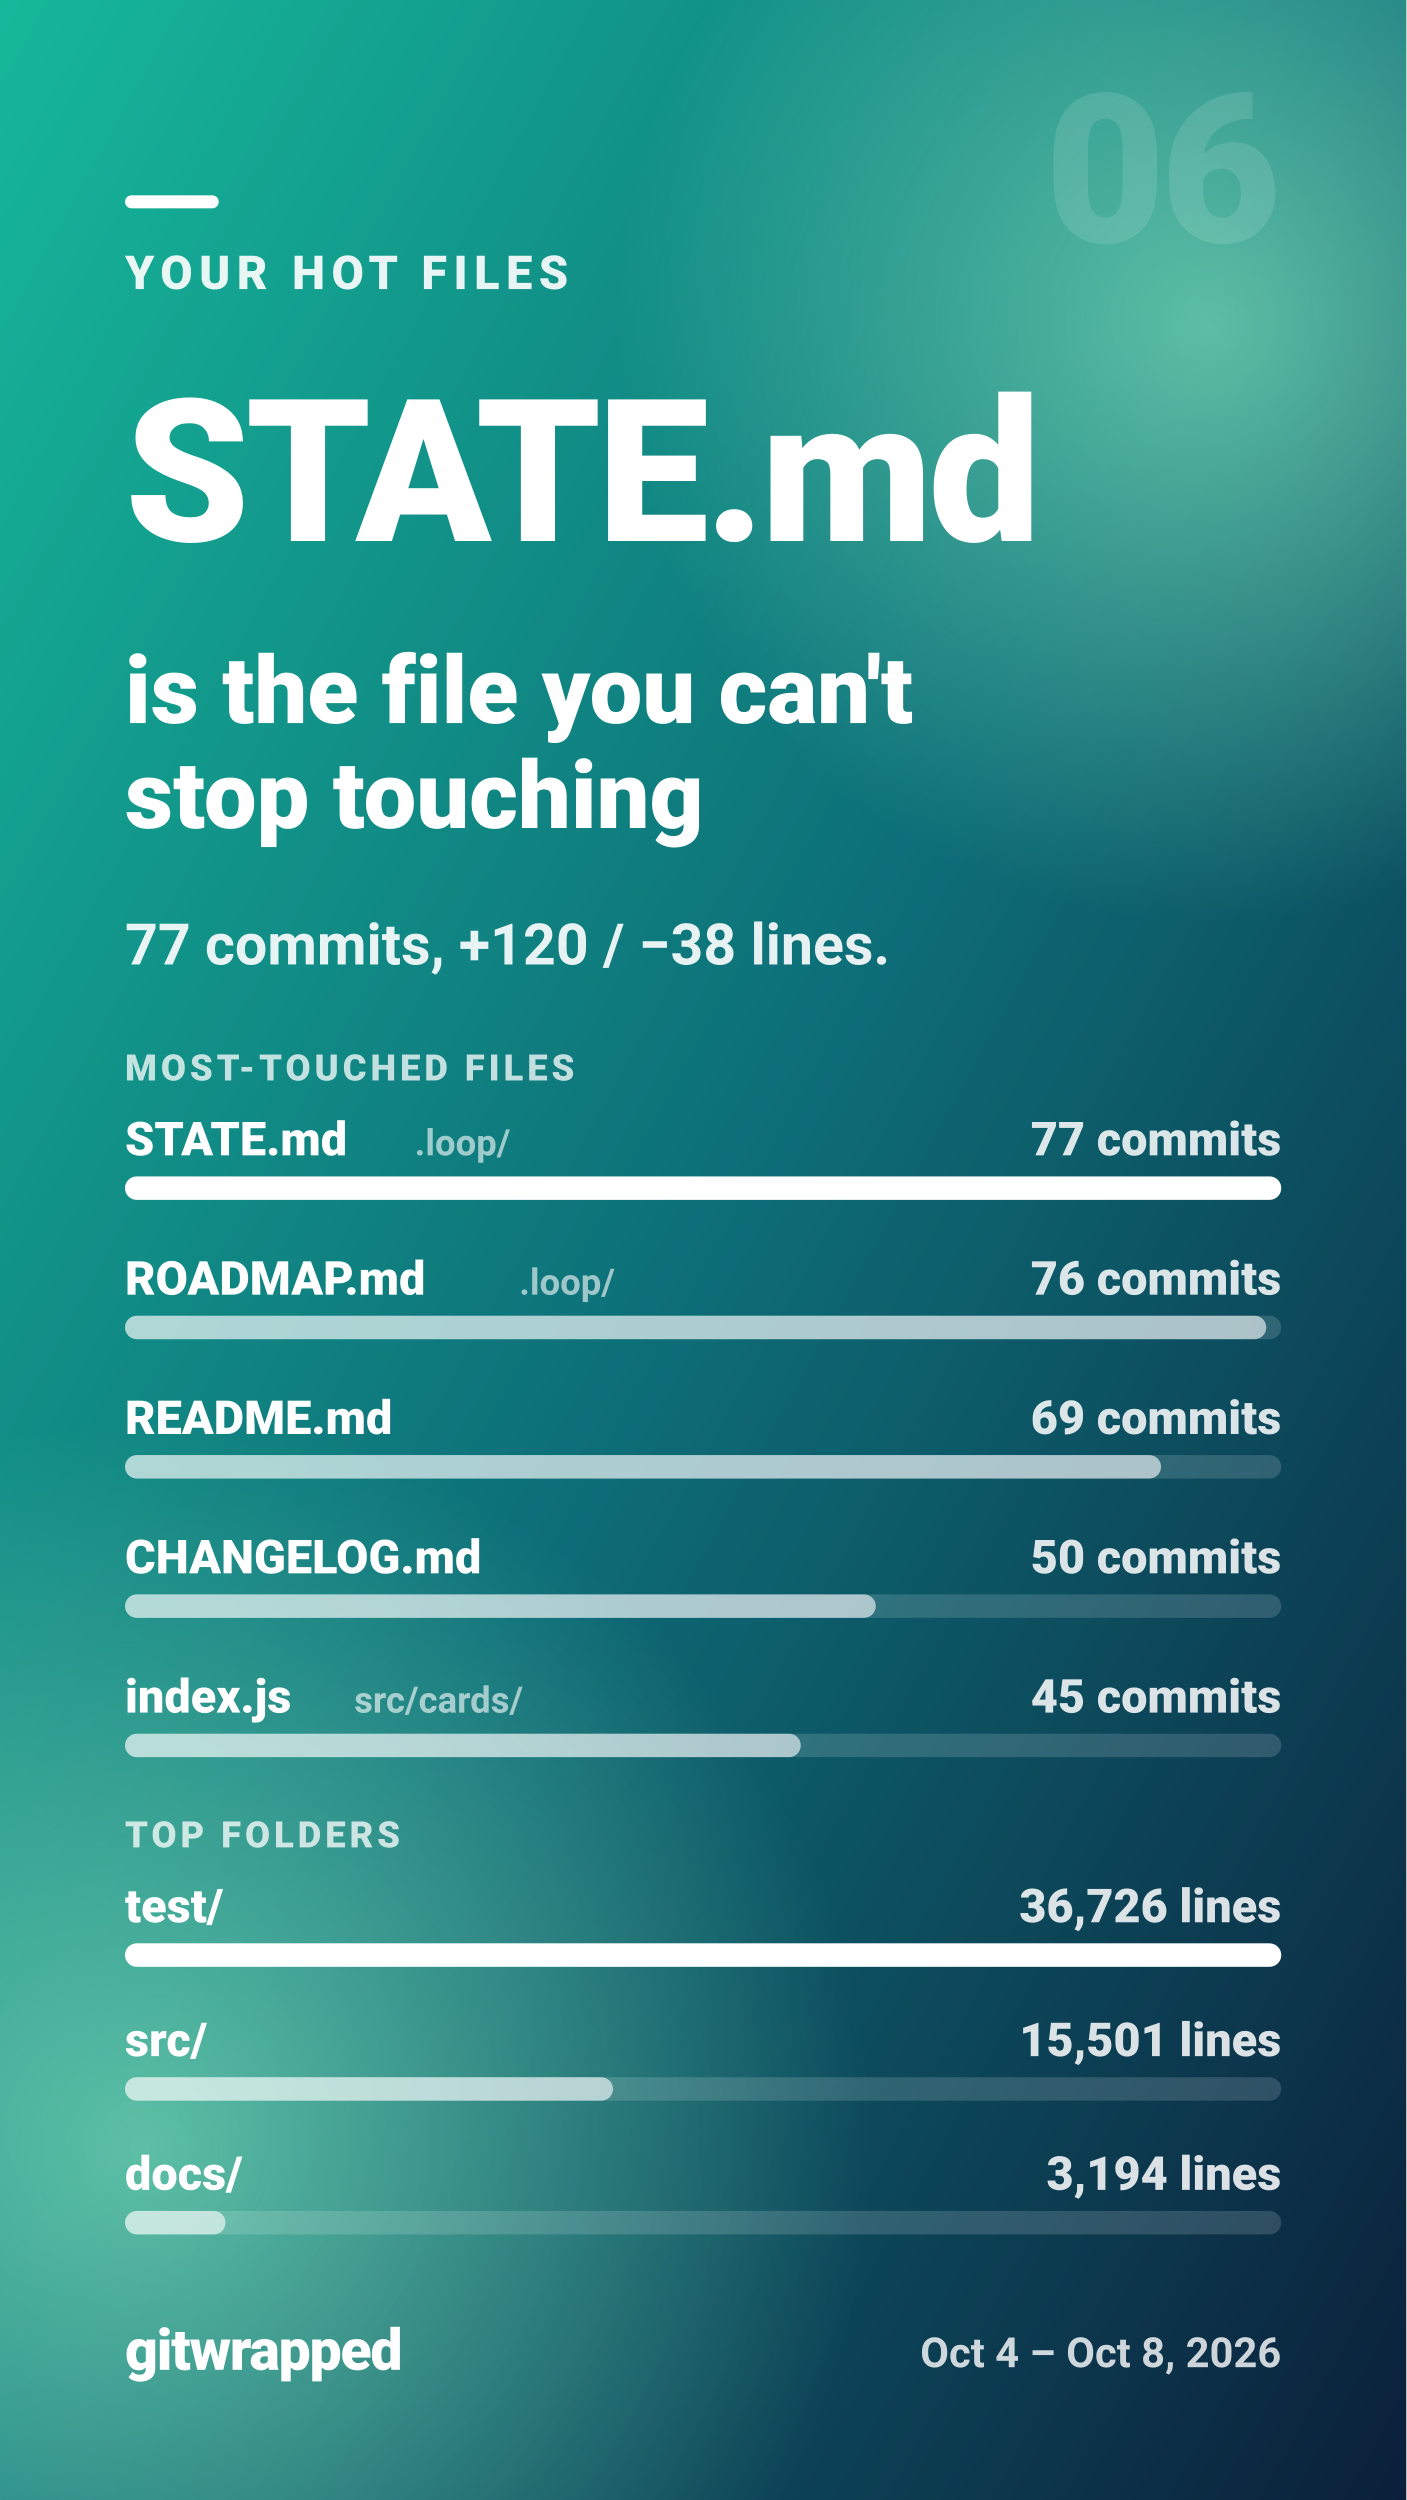
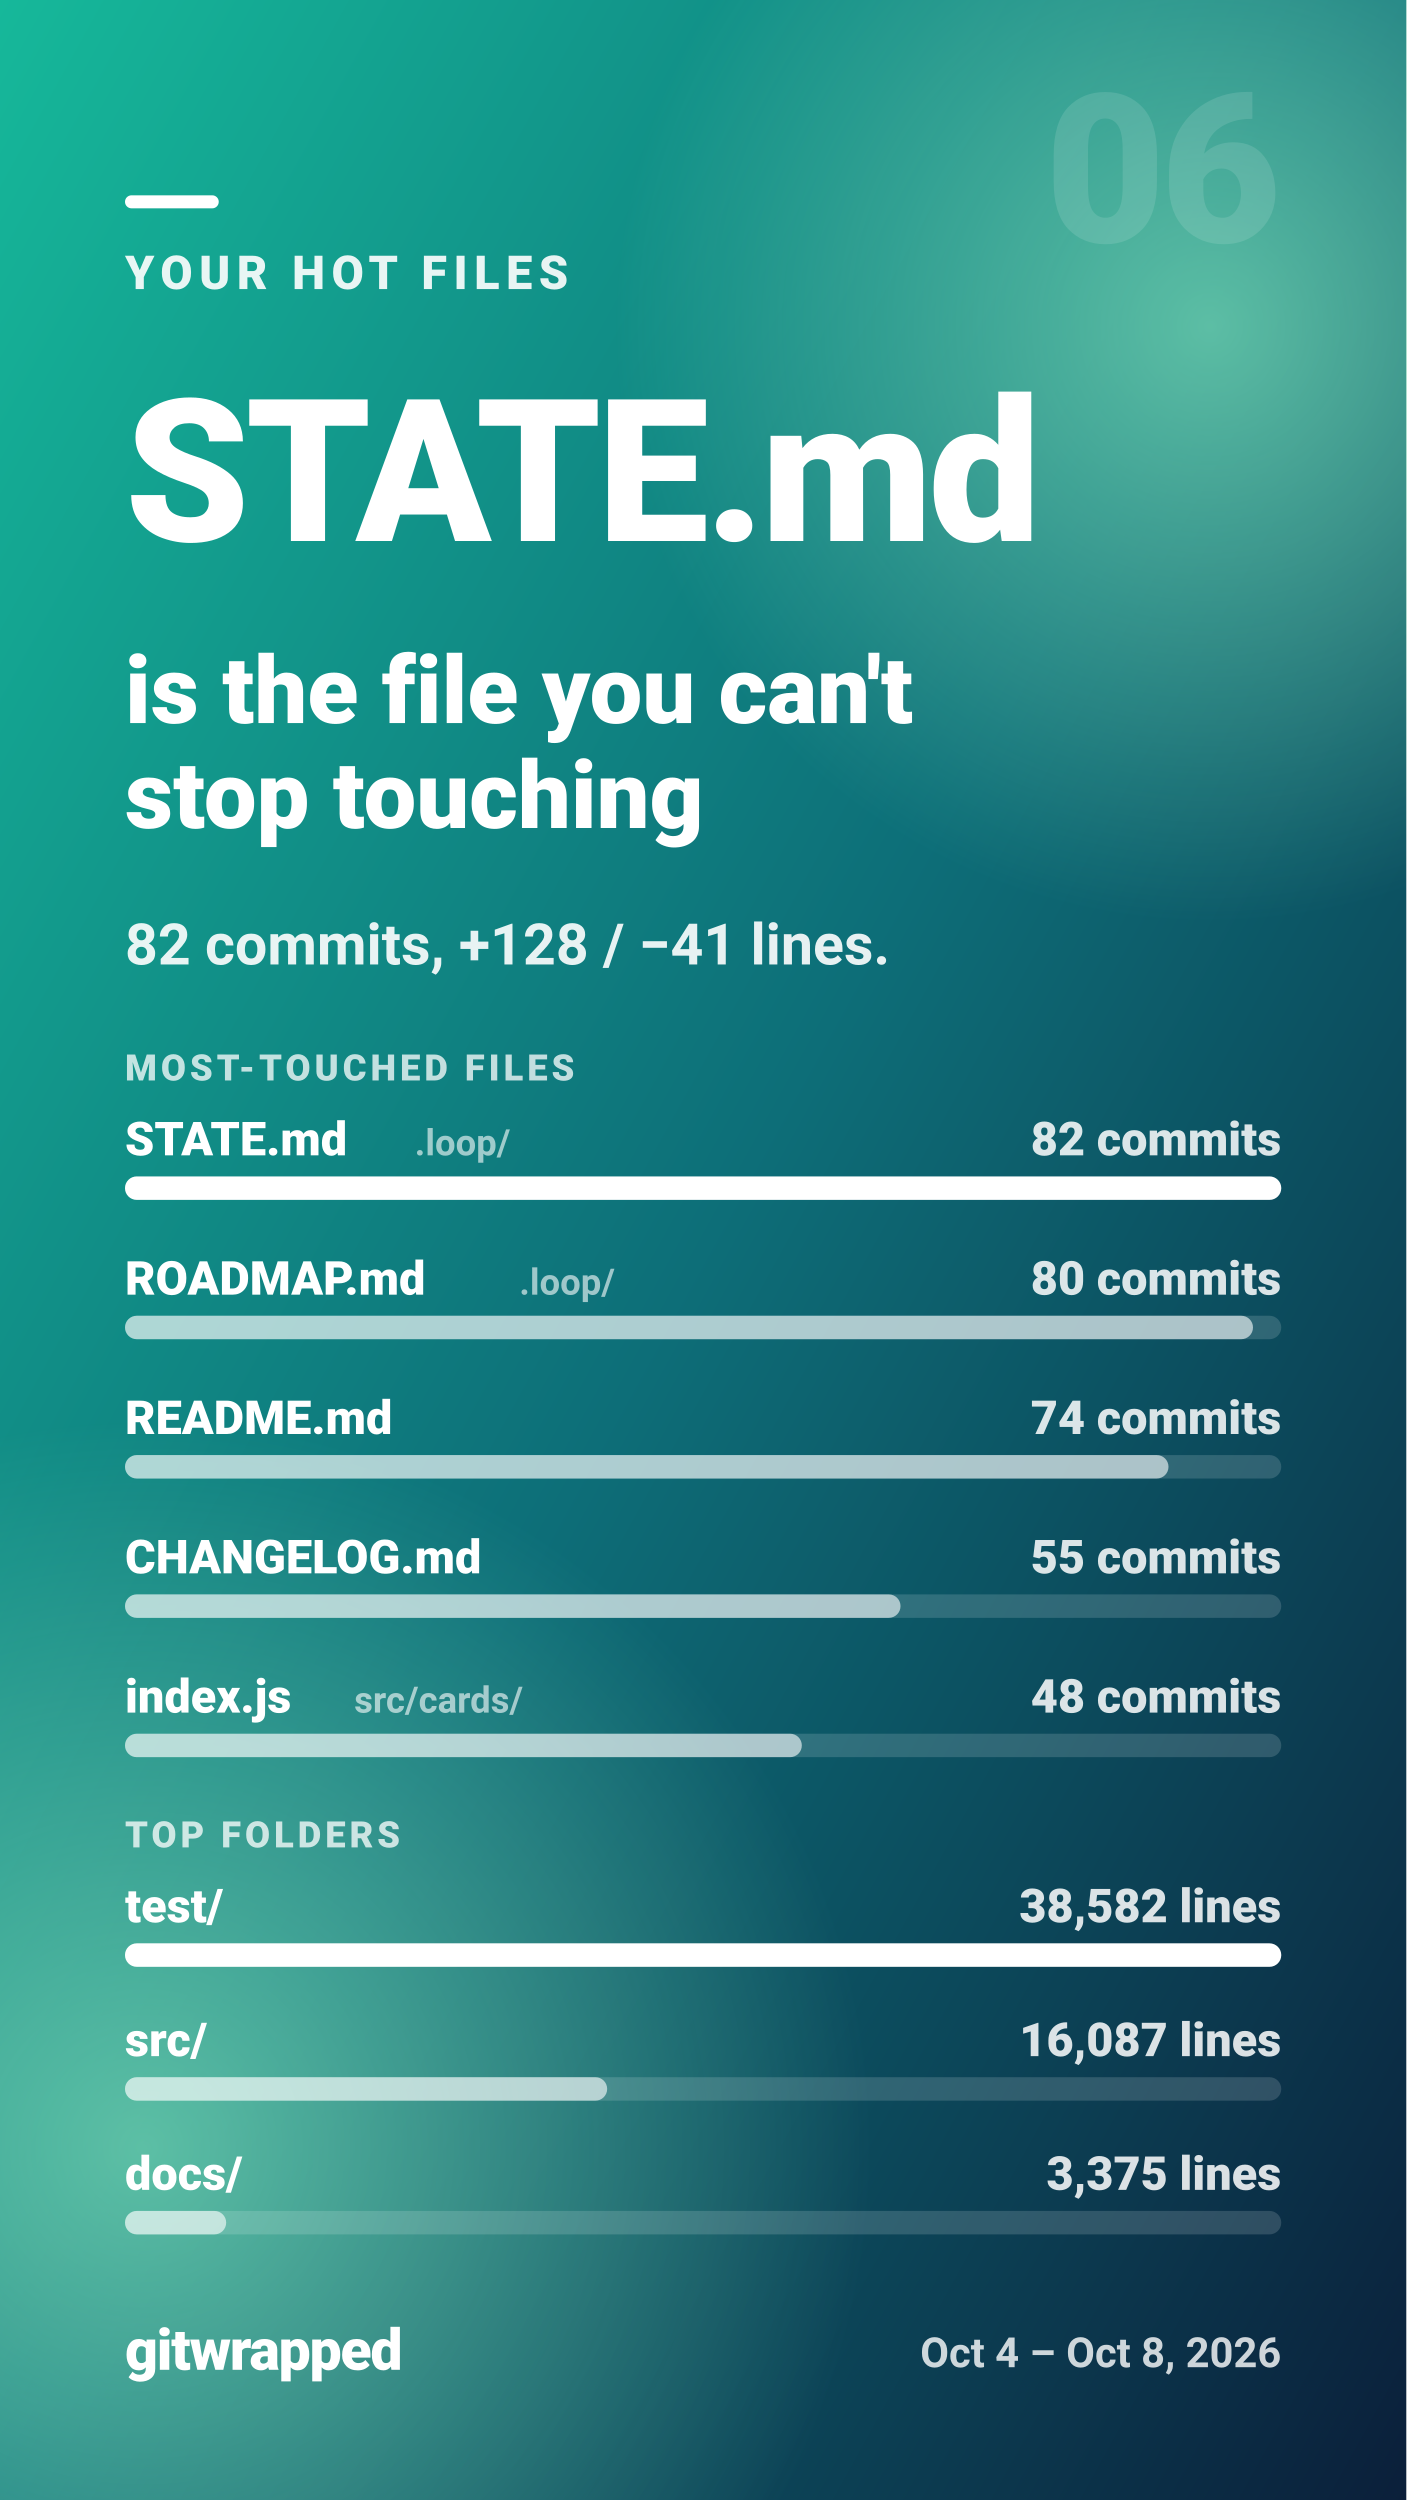
<svg xmlns="http://www.w3.org/2000/svg" width="1080" height="1920" viewBox="0 0 1080 1920" role="img" aria-label="YOUR HOT FILES — STATE.md — is the file you can't stop touching">
  <defs>
    <linearGradient id="gw-hot-files-bg" x1="0" y1="0" x2="1" y2="1">
      <stop offset="0.00" stop-color="#16b89a" />
      <stop offset="0.50" stop-color="#0d6e78" />
      <stop offset="1.00" stop-color="#0b1f3a" />
    </linearGradient>
    <radialGradient id="gw-hot-files-glow">
      <stop offset="0" stop-color="#9dffc9" stop-opacity="0.55" />
      <stop offset="1" stop-color="#9dffc9" stop-opacity="0" />
    </radialGradient>
  </defs>
  <rect width="1080" height="1920" fill="url(#gw-hot-files-bg)" />
  <circle cx="930" cy="250" r="460" fill="url(#gw-hot-files-glow)" />
  <circle cx="110" cy="1650" r="560" fill="url(#gw-hot-files-glow)" />
  <g fill="#ffffff" font-family="system-ui, -apple-system, 'Segoe UI', Roboto, Helvetica, Arial, sans-serif">
    <text x="984" y="186" font-size="160" font-weight="900" fill-opacity="0.12" text-anchor="end" letter-spacing="-4">06</text>
    <rect x="96" y="150" width="72" height="10" rx="5" fill="#ffffff" />
    <text x="96" y="222" font-size="36" font-weight="800" fill-opacity="0.9" letter-spacing="5">YOUR HOT FILES</text>
    <text x="96" y="415.5" font-size="153" font-weight="900" letter-spacing="-3.1">STATE.md</text>
    <text x="96" y="555.3" font-size="72" font-weight="800">is the file you can't</text>
    <text x="96" y="635.9" font-size="72" font-weight="800">stop touching</text>
-     <text x="96" y="740.7" font-size="44" font-weight="600" fill-opacity="0.9">77 commits, +120 / −38 lines.</text>
+     <text x="96" y="740.7" font-size="44" font-weight="600" fill-opacity="0.9">82 commits, +128 / −41 lines.</text>
    <text x="96" y="829.8" font-size="28" font-weight="800" fill-opacity="0.75" letter-spacing="3">MOST-TOUCHED FILES</text>
    <g>
      <text x="96" y="887.3" font-size="36" font-weight="800">STATE.md</text>
      <text x="318.5" y="887.3" font-size="28" font-weight="600" fill-opacity="0.6">.loop/</text>
-       <text x="984" y="887.3" font-size="36" font-weight="800" fill-opacity="0.85" text-anchor="end">77 commits</text>
+       <text x="984" y="887.3" font-size="36" font-weight="800" fill-opacity="0.85" text-anchor="end">82 commits</text>
      <rect x="96" y="903.5" width="888" height="18" rx="9" fill-opacity="0.15" />
      <rect x="96" y="903.5" width="888" height="18" rx="9" />
    </g>
    <g>
      <text x="96" y="994.3" font-size="36" font-weight="800">ROADMAP.md</text>
      <text x="398.8" y="994.3" font-size="28" font-weight="600" fill-opacity="0.6">.loop/</text>
-       <text x="984" y="994.3" font-size="36" font-weight="800" fill-opacity="0.85" text-anchor="end">76 commits</text>
+       <text x="984" y="994.3" font-size="36" font-weight="800" fill-opacity="0.85" text-anchor="end">80 commits</text>
      <rect x="96" y="1010.5" width="888" height="18" rx="9" fill-opacity="0.15" />
-       <rect x="96" y="1010.5" width="876.5" height="18" rx="9" fill-opacity="0.6" />
+       <rect x="96" y="1010.5" width="866.3" height="18" rx="9" fill-opacity="0.6" />
    </g>
    <g>
      <text x="96" y="1101.3" font-size="36" font-weight="800">README.md</text>
-       <text x="984" y="1101.3" font-size="36" font-weight="800" fill-opacity="0.85" text-anchor="end">69 commits</text>
+       <text x="984" y="1101.3" font-size="36" font-weight="800" fill-opacity="0.85" text-anchor="end">74 commits</text>
      <rect x="96" y="1117.5" width="888" height="18" rx="9" fill-opacity="0.15" />
-       <rect x="96" y="1117.5" width="795.7" height="18" rx="9" fill-opacity="0.6" />
+       <rect x="96" y="1117.5" width="801.4" height="18" rx="9" fill-opacity="0.6" />
    </g>
    <g>
      <text x="96" y="1208.3" font-size="36" font-weight="800">CHANGELOG.md</text>
-       <text x="984" y="1208.3" font-size="36" font-weight="800" fill-opacity="0.85" text-anchor="end">50 commits</text>
+       <text x="984" y="1208.3" font-size="36" font-weight="800" fill-opacity="0.85" text-anchor="end">55 commits</text>
      <rect x="96" y="1224.5" width="888" height="18" rx="9" fill-opacity="0.15" />
-       <rect x="96" y="1224.5" width="576.6" height="18" rx="9" fill-opacity="0.6" />
+       <rect x="96" y="1224.5" width="595.6" height="18" rx="9" fill-opacity="0.6" />
    </g>
    <g>
      <text x="96" y="1315.3" font-size="36" font-weight="800">index.js</text>
      <text x="272" y="1315.3" font-size="28" font-weight="600" fill-opacity="0.6">src/cards/</text>
-       <text x="984" y="1315.3" font-size="36" font-weight="800" fill-opacity="0.85" text-anchor="end">45 commits</text>
+       <text x="984" y="1315.3" font-size="36" font-weight="800" fill-opacity="0.85" text-anchor="end">48 commits</text>
      <rect x="96" y="1331.5" width="888" height="18" rx="9" fill-opacity="0.15" />
-       <rect x="96" y="1331.5" width="519" height="18" rx="9" fill-opacity="0.6" />
+       <rect x="96" y="1331.5" width="519.8" height="18" rx="9" fill-opacity="0.6" />
    </g>
    <text x="96" y="1418.8" font-size="28" font-weight="800" fill-opacity="0.75" letter-spacing="3">TOP FOLDERS</text>
    <g>
      <text x="96" y="1476.3" font-size="36" font-weight="800">test/</text>
-       <text x="984" y="1476.3" font-size="36" font-weight="800" fill-opacity="0.85" text-anchor="end">36,726 lines</text>
+       <text x="984" y="1476.3" font-size="36" font-weight="800" fill-opacity="0.85" text-anchor="end">38,582 lines</text>
      <rect x="96" y="1492.5" width="888" height="18" rx="9" fill-opacity="0.15" />
      <rect x="96" y="1492.5" width="888" height="18" rx="9" />
    </g>
    <g>
      <text x="96" y="1579.1" font-size="36" font-weight="800">src/</text>
-       <text x="984" y="1579.1" font-size="36" font-weight="800" fill-opacity="0.85" text-anchor="end">15,501 lines</text>
+       <text x="984" y="1579.1" font-size="36" font-weight="800" fill-opacity="0.85" text-anchor="end">16,087 lines</text>
      <rect x="96" y="1595.3" width="888" height="18" rx="9" fill-opacity="0.15" />
-       <rect x="96" y="1595.3" width="374.8" height="18" rx="9" fill-opacity="0.6" />
+       <rect x="96" y="1595.3" width="370.3" height="18" rx="9" fill-opacity="0.6" />
    </g>
    <g>
      <text x="96" y="1681.8" font-size="36" font-weight="800">docs/</text>
-       <text x="984" y="1681.8" font-size="36" font-weight="800" fill-opacity="0.85" text-anchor="end">3,194 lines</text>
+       <text x="984" y="1681.8" font-size="36" font-weight="800" fill-opacity="0.85" text-anchor="end">3,375 lines</text>
      <rect x="96" y="1698" width="888" height="18" rx="9" fill-opacity="0.15" />
-       <rect x="96" y="1698" width="77.2" height="18" rx="9" fill-opacity="0.6" />
+       <rect x="96" y="1698" width="77.7" height="18" rx="9" fill-opacity="0.6" />
    </g>
    <text x="96" y="1820" font-size="44" font-weight="900" letter-spacing="-1">gitwrapped</text>
    <text x="984" y="1818" font-size="32" font-weight="600" fill-opacity="0.8" text-anchor="end">Oct 4 – Oct 8, 2026</text>
  </g>
</svg>
